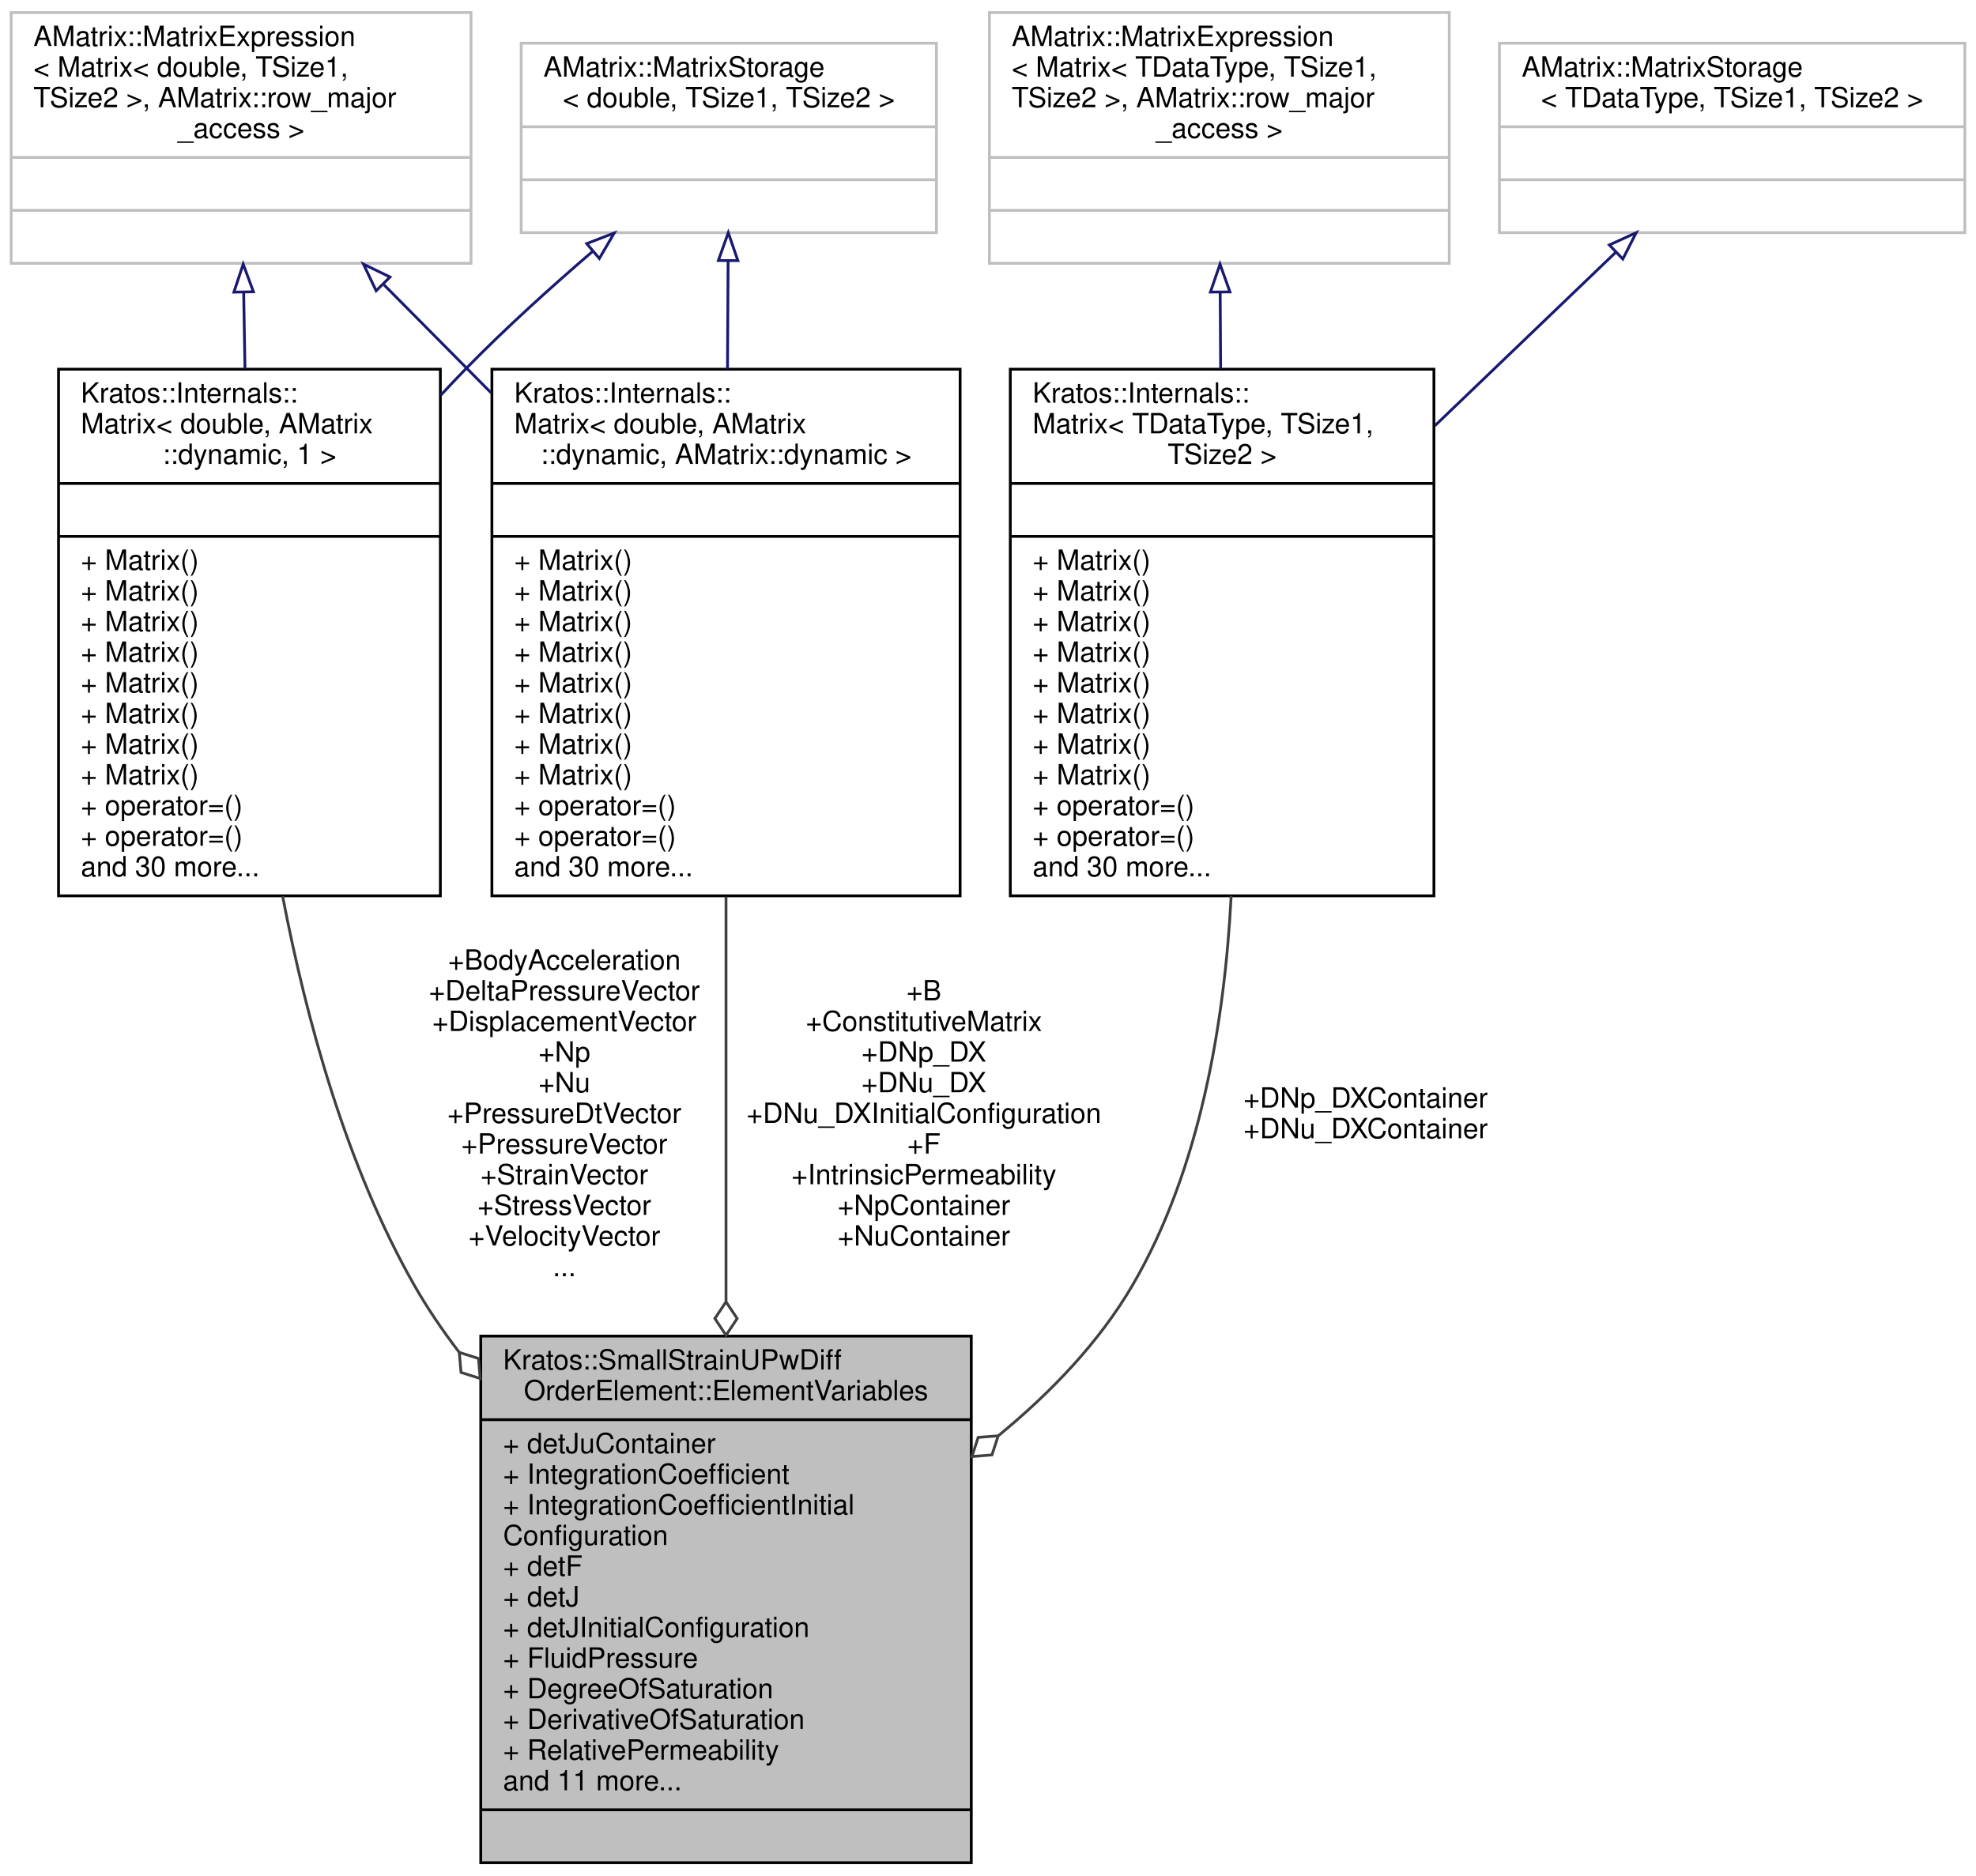
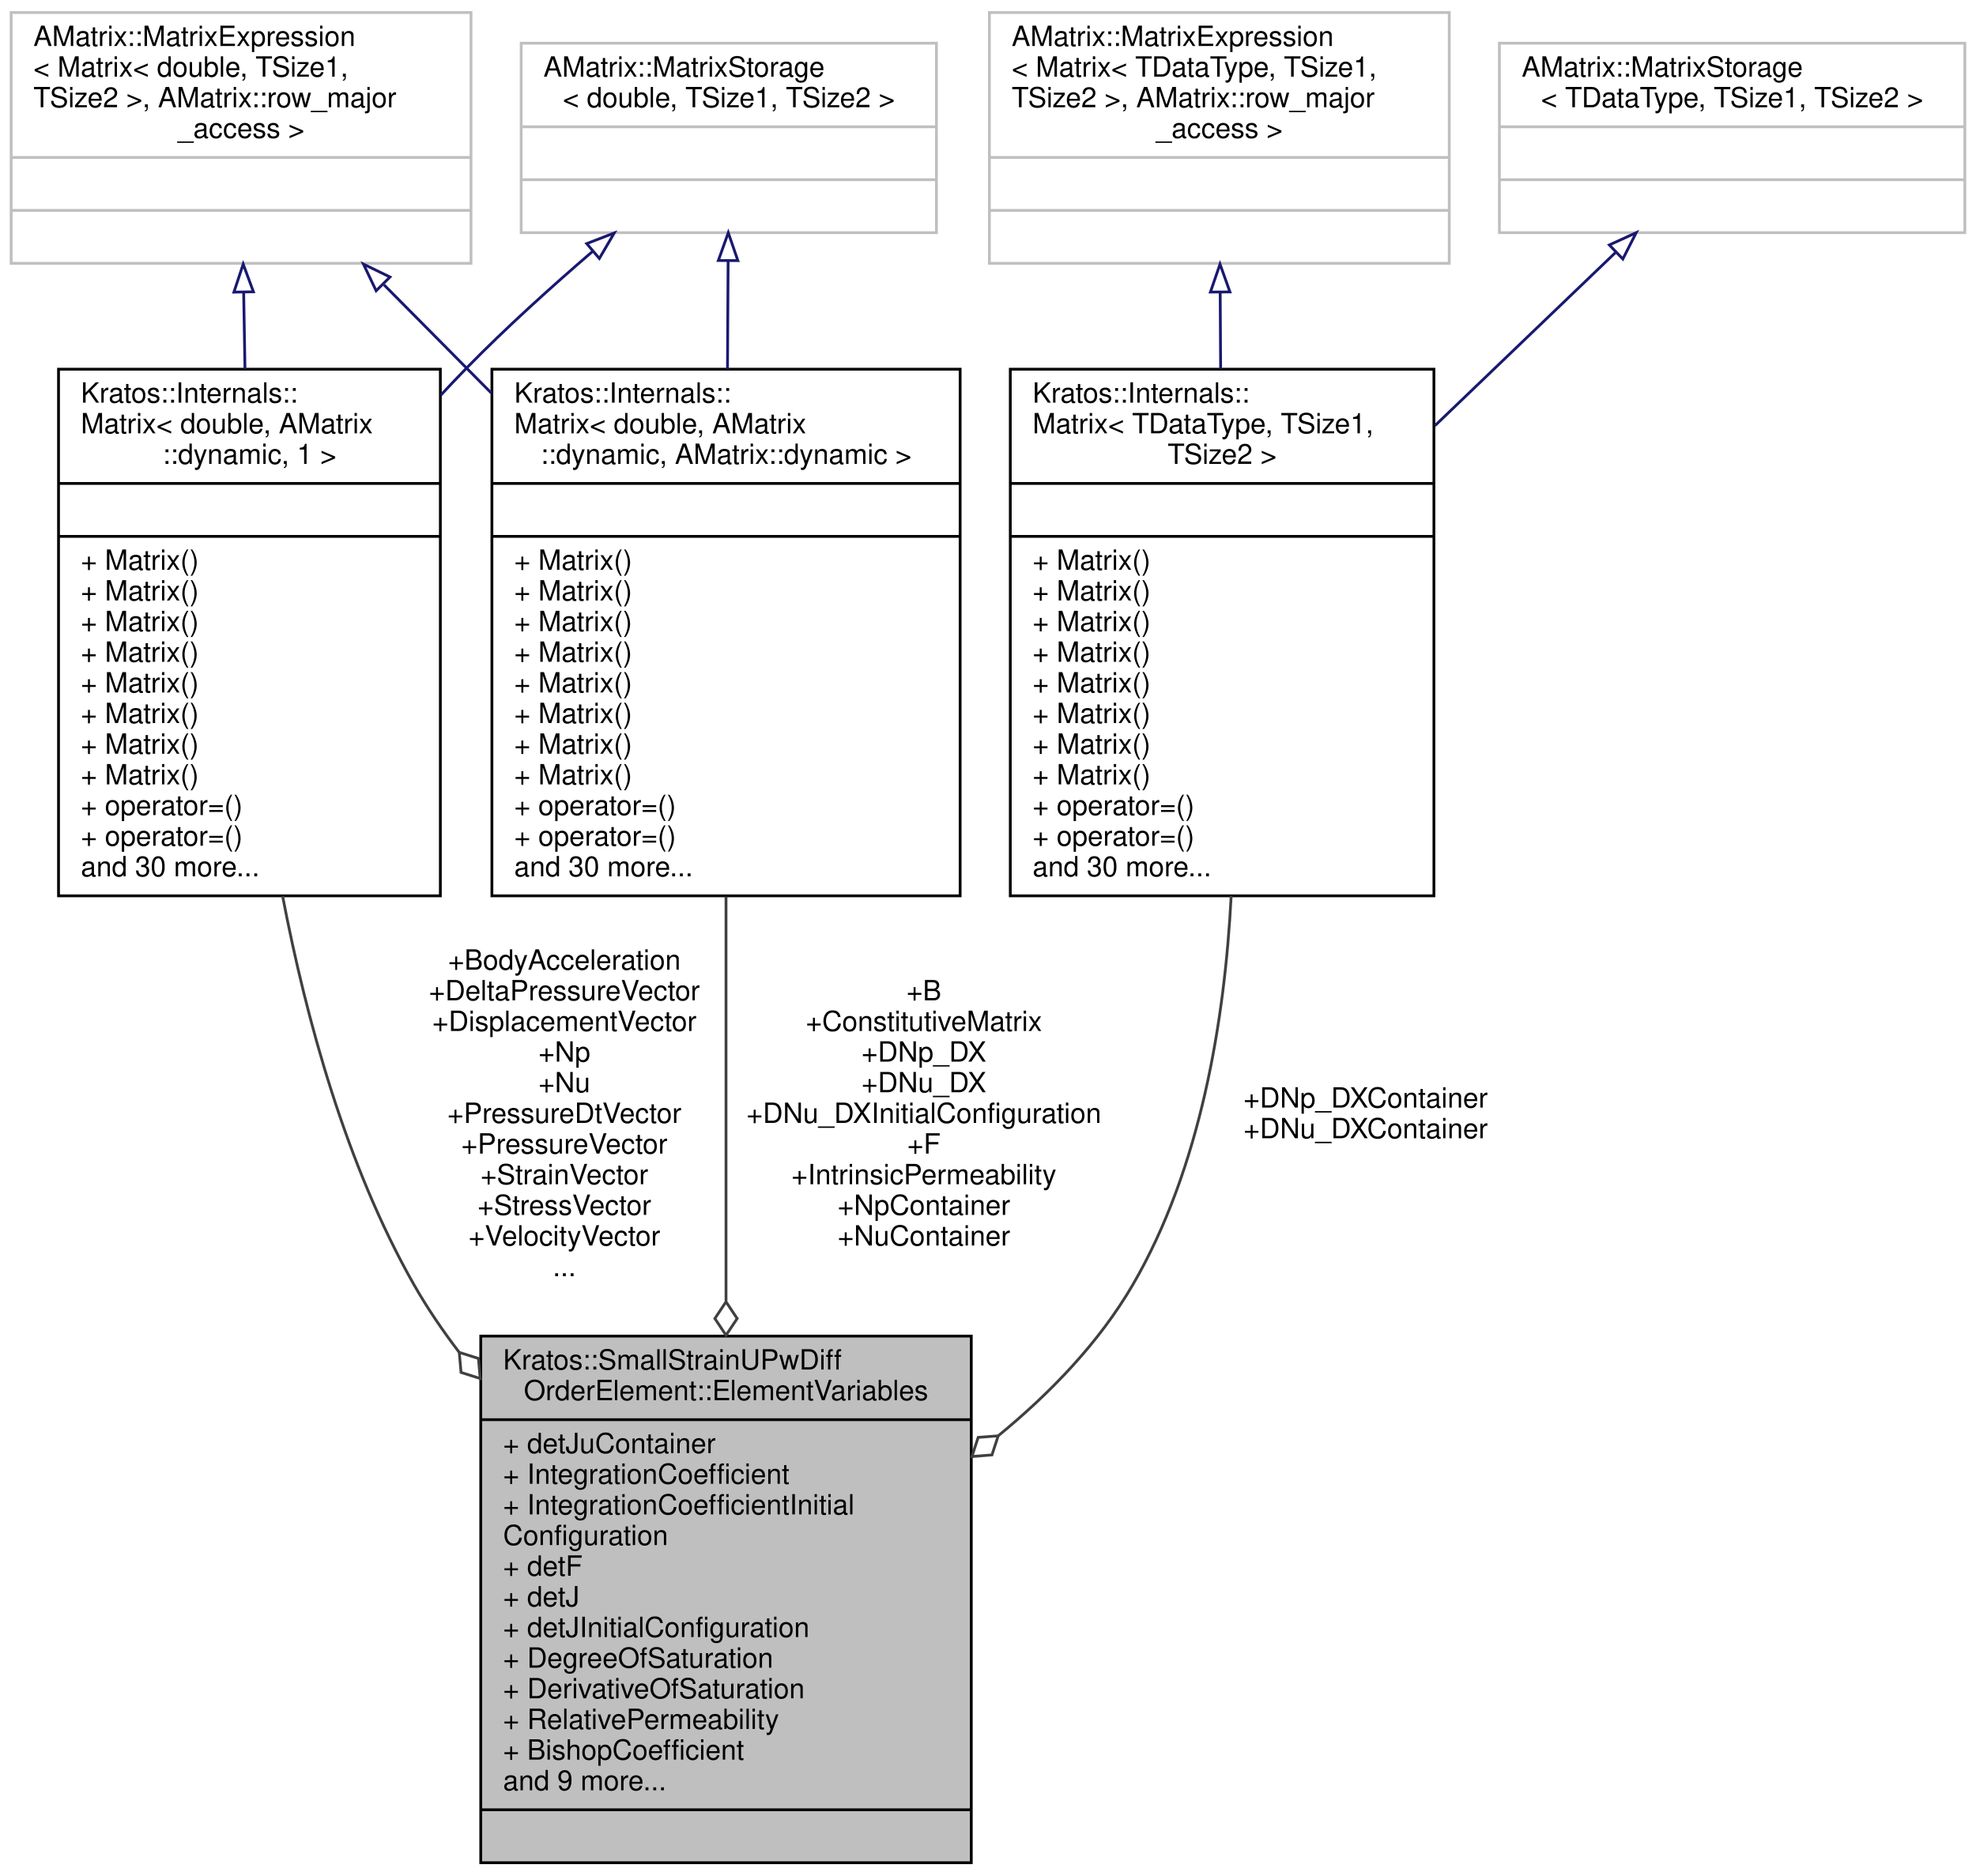
<svg xmlns="http://www.w3.org/2000/svg" xmlns:xlink="http://www.w3.org/1999/xlink" width="709pt" height="673pt" viewBox="0.00 0.00 709.00 673.00">
  <g id="graph0" class="graph" transform="scale(1 1) rotate(0) translate(4 669)">
    <g id="node1" class="node">
      <g id="a_node1">
        <a xlink:title=" ">
          <polygon fill="#bfbfbf" stroke="black" points="168.5,-0.5 168.5,-189.5 344.5,-189.5 344.5,-0.5 168.5,-0.5" />
          <text text-anchor="start" x="176.5" y="-177.5" font-family="Helvetica,sans-Serif" font-size="10.00">Kratos::SmallStrainUPwDiff</text>
          <text text-anchor="middle" x="256.5" y="-166.5" font-family="Helvetica,sans-Serif" font-size="10.00">OrderElement::ElementVariables</text>
          <polyline fill="none" stroke="black" points="168.5,-159.5 344.5,-159.5 " />
          <text text-anchor="start" x="176.5" y="-147.5" font-family="Helvetica,sans-Serif" font-size="10.00">+ detJuContainer</text>
          <text text-anchor="start" x="176.5" y="-136.5" font-family="Helvetica,sans-Serif" font-size="10.00">+ IntegrationCoefficient</text>
          <text text-anchor="start" x="176.5" y="-125.5" font-family="Helvetica,sans-Serif" font-size="10.00">+ IntegrationCoefficientInitial</text>
          <text text-anchor="start" x="176.5" y="-114.5" font-family="Helvetica,sans-Serif" font-size="10.00">Configuration</text>
          <text text-anchor="start" x="176.5" y="-103.5" font-family="Helvetica,sans-Serif" font-size="10.00">+ detF</text>
          <text text-anchor="start" x="176.5" y="-92.5" font-family="Helvetica,sans-Serif" font-size="10.00">+ detJ</text>
          <text text-anchor="start" x="176.5" y="-81.5" font-family="Helvetica,sans-Serif" font-size="10.00">+ detJInitialConfiguration</text>
-           <text text-anchor="start" x="176.5" y="-70.5" font-family="Helvetica,sans-Serif" font-size="10.00">+ FluidPressure</text>
-           <text text-anchor="start" x="176.5" y="-59.5" font-family="Helvetica,sans-Serif" font-size="10.00">+ DegreeOfSaturation</text>
-           <text text-anchor="start" x="176.5" y="-48.5" font-family="Helvetica,sans-Serif" font-size="10.00">+ DerivativeOfSaturation</text>
-           <text text-anchor="start" x="176.5" y="-37.5" font-family="Helvetica,sans-Serif" font-size="10.00">+ RelativePermeability</text>
-           <text text-anchor="start" x="176.5" y="-26.5" font-family="Helvetica,sans-Serif" font-size="10.00">and 11 more...</text>
+           <text text-anchor="start" x="176.5" y="-70.5" font-family="Helvetica,sans-Serif" font-size="10.00">+ DegreeOfSaturation</text>
+           <text text-anchor="start" x="176.5" y="-59.5" font-family="Helvetica,sans-Serif" font-size="10.00">+ DerivativeOfSaturation</text>
+           <text text-anchor="start" x="176.5" y="-48.5" font-family="Helvetica,sans-Serif" font-size="10.00">+ RelativePermeability</text>
+           <text text-anchor="start" x="176.5" y="-37.5" font-family="Helvetica,sans-Serif" font-size="10.00">+ BishopCoefficient</text>
+           <text text-anchor="start" x="176.5" y="-26.5" font-family="Helvetica,sans-Serif" font-size="10.00">and 9 more...</text>
          <polyline fill="none" stroke="black" points="168.5,-19.5 344.5,-19.5 " />
          <text text-anchor="middle" x="256.5" y="-7.5" font-family="Helvetica,sans-Serif" font-size="10.00"> </text>
        </a>
      </g>
    </g>
    <g id="node2" class="node">
      <g id="a_node2">
        <a xlink:href="../../d9/dbb/class_kratos_1_1_internals_1_1_matrix.html" target="_top" xlink:title=" ">
          <polygon fill="none" stroke="black" points="17,-347.5 17,-536.5 154,-536.5 154,-347.5 17,-347.5" />
          <text text-anchor="start" x="25" y="-524.5" font-family="Helvetica,sans-Serif" font-size="10.00">Kratos::Internals::</text>
          <text text-anchor="start" x="25" y="-513.5" font-family="Helvetica,sans-Serif" font-size="10.00">Matrix&lt; double, AMatrix</text>
          <text text-anchor="middle" x="85.5" y="-502.5" font-family="Helvetica,sans-Serif" font-size="10.00">::dynamic, 1 &gt;</text>
          <polyline fill="none" stroke="black" points="17,-495.5 154,-495.5 " />
          <text text-anchor="middle" x="85.5" y="-483.5" font-family="Helvetica,sans-Serif" font-size="10.00"> </text>
          <polyline fill="none" stroke="black" points="17,-476.5 154,-476.5 " />
          <text text-anchor="start" x="25" y="-464.5" font-family="Helvetica,sans-Serif" font-size="10.00">+ Matrix()</text>
          <text text-anchor="start" x="25" y="-453.5" font-family="Helvetica,sans-Serif" font-size="10.00">+ Matrix()</text>
          <text text-anchor="start" x="25" y="-442.5" font-family="Helvetica,sans-Serif" font-size="10.00">+ Matrix()</text>
          <text text-anchor="start" x="25" y="-431.5" font-family="Helvetica,sans-Serif" font-size="10.00">+ Matrix()</text>
          <text text-anchor="start" x="25" y="-420.5" font-family="Helvetica,sans-Serif" font-size="10.00">+ Matrix()</text>
          <text text-anchor="start" x="25" y="-409.5" font-family="Helvetica,sans-Serif" font-size="10.00">+ Matrix()</text>
          <text text-anchor="start" x="25" y="-398.5" font-family="Helvetica,sans-Serif" font-size="10.00">+ Matrix()</text>
          <text text-anchor="start" x="25" y="-387.5" font-family="Helvetica,sans-Serif" font-size="10.00">+ Matrix()</text>
          <text text-anchor="start" x="25" y="-376.5" font-family="Helvetica,sans-Serif" font-size="10.00">+ operator=()</text>
          <text text-anchor="start" x="25" y="-365.5" font-family="Helvetica,sans-Serif" font-size="10.00">+ operator=()</text>
          <text text-anchor="start" x="25" y="-354.5" font-family="Helvetica,sans-Serif" font-size="10.00">and 30 more...</text>
        </a>
      </g>
    </g>
    <g id="edge1" class="edge">
      <path fill="none" stroke="#404040" d="M97.41,-347.35C105.92,-302.99 120.33,-250.54 144.5,-208 149.23,-199.67 154.75,-191.54 160.75,-183.69" />
      <polygon fill="none" stroke="#404040" points="160.79,-183.65 161.42,-176.46 168.3,-174.28 167.67,-181.47 160.79,-183.65" />
      <text text-anchor="middle" x="198.5" y="-321" font-family="Helvetica,sans-Serif" font-size="10.00"> +BodyAcceleration</text>
      <text text-anchor="middle" x="198.5" y="-310" font-family="Helvetica,sans-Serif" font-size="10.00">+DeltaPressureVector</text>
      <text text-anchor="middle" x="198.5" y="-299" font-family="Helvetica,sans-Serif" font-size="10.00">+DisplacementVector</text>
      <text text-anchor="middle" x="198.5" y="-288" font-family="Helvetica,sans-Serif" font-size="10.00">+Np</text>
      <text text-anchor="middle" x="198.5" y="-277" font-family="Helvetica,sans-Serif" font-size="10.00">+Nu</text>
      <text text-anchor="middle" x="198.5" y="-266" font-family="Helvetica,sans-Serif" font-size="10.00">+PressureDtVector</text>
      <text text-anchor="middle" x="198.5" y="-255" font-family="Helvetica,sans-Serif" font-size="10.00">+PressureVector</text>
      <text text-anchor="middle" x="198.5" y="-244" font-family="Helvetica,sans-Serif" font-size="10.00">+StrainVector</text>
      <text text-anchor="middle" x="198.5" y="-233" font-family="Helvetica,sans-Serif" font-size="10.00">+StressVector</text>
      <text text-anchor="middle" x="198.5" y="-222" font-family="Helvetica,sans-Serif" font-size="10.00">+VelocityVector</text>
      <text text-anchor="middle" x="198.5" y="-211" font-family="Helvetica,sans-Serif" font-size="10.00">...</text>
    </g>
    <g id="node3" class="node">
      <g id="a_node3">
        <a xlink:title=" ">
          <polygon fill="none" stroke="#bfbfbf" points="0,-574.5 0,-664.5 165,-664.5 165,-574.5 0,-574.5" />
          <text text-anchor="start" x="8" y="-652.5" font-family="Helvetica,sans-Serif" font-size="10.00">AMatrix::MatrixExpression</text>
          <text text-anchor="start" x="8" y="-641.5" font-family="Helvetica,sans-Serif" font-size="10.00">&lt; Matrix&lt; double, TSize1,</text>
          <text text-anchor="start" x="8" y="-630.5" font-family="Helvetica,sans-Serif" font-size="10.00"> TSize2 &gt;, AMatrix::row_major</text>
          <text text-anchor="middle" x="82.5" y="-619.5" font-family="Helvetica,sans-Serif" font-size="10.00">_access &gt;</text>
          <polyline fill="none" stroke="#bfbfbf" points="0,-612.5 165,-612.5 " />
          <text text-anchor="middle" x="82.5" y="-600.5" font-family="Helvetica,sans-Serif" font-size="10.00"> </text>
          <polyline fill="none" stroke="#bfbfbf" points="0,-593.5 165,-593.5 " />
          <text text-anchor="middle" x="82.5" y="-581.5" font-family="Helvetica,sans-Serif" font-size="10.00"> </text>
        </a>
      </g>
    </g>
    <g id="edge2" class="edge">
      <path fill="none" stroke="midnightblue" d="M83.43,-564.15C83.58,-555.35 83.74,-546.03 83.9,-536.61" />
      <polygon fill="none" stroke="midnightblue" points="79.93,-564.16 83.26,-574.21 86.93,-564.28 79.93,-564.16" />
    </g>
    <g id="node8" class="node">
      <g id="a_node8">
        <a xlink:href="../../d9/dbb/class_kratos_1_1_internals_1_1_matrix.html" target="_top" xlink:title=" ">
          <polygon fill="none" stroke="black" points="172.5,-347.5 172.5,-536.5 340.5,-536.5 340.5,-347.5 172.5,-347.5" />
          <text text-anchor="start" x="180.5" y="-524.5" font-family="Helvetica,sans-Serif" font-size="10.00">Kratos::Internals::</text>
          <text text-anchor="start" x="180.5" y="-513.5" font-family="Helvetica,sans-Serif" font-size="10.00">Matrix&lt; double, AMatrix</text>
          <text text-anchor="middle" x="256.5" y="-502.5" font-family="Helvetica,sans-Serif" font-size="10.00">::dynamic, AMatrix::dynamic &gt;</text>
          <polyline fill="none" stroke="black" points="172.5,-495.5 340.5,-495.5 " />
          <text text-anchor="middle" x="256.5" y="-483.5" font-family="Helvetica,sans-Serif" font-size="10.00"> </text>
          <polyline fill="none" stroke="black" points="172.5,-476.5 340.5,-476.5 " />
          <text text-anchor="start" x="180.5" y="-464.5" font-family="Helvetica,sans-Serif" font-size="10.00">+ Matrix()</text>
          <text text-anchor="start" x="180.5" y="-453.5" font-family="Helvetica,sans-Serif" font-size="10.00">+ Matrix()</text>
          <text text-anchor="start" x="180.5" y="-442.5" font-family="Helvetica,sans-Serif" font-size="10.00">+ Matrix()</text>
          <text text-anchor="start" x="180.5" y="-431.5" font-family="Helvetica,sans-Serif" font-size="10.00">+ Matrix()</text>
          <text text-anchor="start" x="180.5" y="-420.5" font-family="Helvetica,sans-Serif" font-size="10.00">+ Matrix()</text>
          <text text-anchor="start" x="180.5" y="-409.5" font-family="Helvetica,sans-Serif" font-size="10.00">+ Matrix()</text>
          <text text-anchor="start" x="180.5" y="-398.5" font-family="Helvetica,sans-Serif" font-size="10.00">+ Matrix()</text>
          <text text-anchor="start" x="180.5" y="-387.5" font-family="Helvetica,sans-Serif" font-size="10.00">+ Matrix()</text>
          <text text-anchor="start" x="180.5" y="-376.5" font-family="Helvetica,sans-Serif" font-size="10.00">+ operator=()</text>
          <text text-anchor="start" x="180.5" y="-365.5" font-family="Helvetica,sans-Serif" font-size="10.00">+ operator=()</text>
          <text text-anchor="start" x="180.5" y="-354.5" font-family="Helvetica,sans-Serif" font-size="10.00">and 30 more...</text>
        </a>
      </g>
    </g>
    <g id="edge8" class="edge">
      <path fill="none" stroke="midnightblue" d="M133.79,-566.77C145.89,-554.56 159.11,-541.23 172.25,-527.98" />
      <polygon fill="none" stroke="midnightblue" points="130.96,-564.65 126.41,-574.21 135.93,-569.58 130.96,-564.65" />
    </g>
    <g id="node4" class="node">
      <g id="a_node4">
        <a xlink:title=" ">
          <polygon fill="none" stroke="#bfbfbf" points="183,-585.5 183,-653.5 332,-653.5 332,-585.5 183,-585.5" />
          <text text-anchor="start" x="191" y="-641.5" font-family="Helvetica,sans-Serif" font-size="10.00">AMatrix::MatrixStorage</text>
          <text text-anchor="middle" x="257.5" y="-630.5" font-family="Helvetica,sans-Serif" font-size="10.00">&lt; double, TSize1, TSize2 &gt;</text>
          <polyline fill="none" stroke="#bfbfbf" points="183,-623.5 332,-623.5 " />
          <text text-anchor="middle" x="257.5" y="-611.5" font-family="Helvetica,sans-Serif" font-size="10.00"> </text>
          <polyline fill="none" stroke="#bfbfbf" points="183,-604.5 332,-604.5 " />
          <text text-anchor="middle" x="257.5" y="-592.5" font-family="Helvetica,sans-Serif" font-size="10.00"> </text>
        </a>
      </g>
    </g>
    <g id="edge3" class="edge">
      <path fill="none" stroke="midnightblue" d="M208.7,-578.84C193.73,-565.98 177.52,-551.33 163.5,-537 160.39,-533.82 157.26,-530.52 154.14,-527.16" />
      <polygon fill="none" stroke="midnightblue" points="206.52,-581.57 216.4,-585.39 211.05,-576.24 206.52,-581.57" />
    </g>
    <g id="edge9" class="edge">
      <path fill="none" stroke="midnightblue" d="M257.25,-575.46C257.19,-563.56 257.11,-550.17 257.03,-536.6" />
      <polygon fill="none" stroke="midnightblue" points="253.75,-575.51 257.31,-585.49 260.75,-575.47 253.75,-575.51" />
    </g>
    <g id="node5" class="node">
      <g id="a_node5">
        <a xlink:href="../../d9/dbb/class_kratos_1_1_internals_1_1_matrix.html" target="_top" xlink:title=" ">
          <polygon fill="none" stroke="black" points="358.5,-347.5 358.5,-536.5 510.5,-536.5 510.5,-347.5 358.5,-347.5" />
          <text text-anchor="start" x="366.5" y="-524.5" font-family="Helvetica,sans-Serif" font-size="10.00">Kratos::Internals::</text>
          <text text-anchor="start" x="366.5" y="-513.5" font-family="Helvetica,sans-Serif" font-size="10.00">Matrix&lt; TDataType, TSize1,</text>
          <text text-anchor="middle" x="434.5" y="-502.5" font-family="Helvetica,sans-Serif" font-size="10.00"> TSize2 &gt;</text>
          <polyline fill="none" stroke="black" points="358.5,-495.5 510.5,-495.5 " />
          <text text-anchor="middle" x="434.5" y="-483.5" font-family="Helvetica,sans-Serif" font-size="10.00"> </text>
          <polyline fill="none" stroke="black" points="358.5,-476.5 510.5,-476.5 " />
          <text text-anchor="start" x="366.5" y="-464.5" font-family="Helvetica,sans-Serif" font-size="10.00">+ Matrix()</text>
          <text text-anchor="start" x="366.5" y="-453.5" font-family="Helvetica,sans-Serif" font-size="10.00">+ Matrix()</text>
          <text text-anchor="start" x="366.5" y="-442.5" font-family="Helvetica,sans-Serif" font-size="10.00">+ Matrix()</text>
          <text text-anchor="start" x="366.5" y="-431.5" font-family="Helvetica,sans-Serif" font-size="10.00">+ Matrix()</text>
          <text text-anchor="start" x="366.5" y="-420.5" font-family="Helvetica,sans-Serif" font-size="10.00">+ Matrix()</text>
          <text text-anchor="start" x="366.5" y="-409.5" font-family="Helvetica,sans-Serif" font-size="10.00">+ Matrix()</text>
          <text text-anchor="start" x="366.5" y="-398.5" font-family="Helvetica,sans-Serif" font-size="10.00">+ Matrix()</text>
          <text text-anchor="start" x="366.5" y="-387.5" font-family="Helvetica,sans-Serif" font-size="10.00">+ Matrix()</text>
          <text text-anchor="start" x="366.5" y="-376.5" font-family="Helvetica,sans-Serif" font-size="10.00">+ operator=()</text>
          <text text-anchor="start" x="366.5" y="-365.5" font-family="Helvetica,sans-Serif" font-size="10.00">+ operator=()</text>
          <text text-anchor="start" x="366.5" y="-354.5" font-family="Helvetica,sans-Serif" font-size="10.00">and 30 more...</text>
        </a>
      </g>
    </g>
    <g id="edge4" class="edge">
      <path fill="none" stroke="#404040" d="M437.75,-347.47C435.44,-302.64 426.76,-249.74 402.5,-208 390.48,-187.33 373.01,-169.17 354.3,-153.82" />
      <polygon fill="none" stroke="#404040" points="354.16,-153.71 346.97,-153.14 344.74,-146.28 351.92,-146.85 354.16,-153.71" />
      <text text-anchor="middle" x="486" y="-271.5" font-family="Helvetica,sans-Serif" font-size="10.00"> +DNp_DXContainer</text>
      <text text-anchor="middle" x="486" y="-260.5" font-family="Helvetica,sans-Serif" font-size="10.00">+DNu_DXContainer</text>
    </g>
    <g id="node6" class="node">
      <g id="a_node6">
        <a xlink:title=" ">
          <polygon fill="none" stroke="#bfbfbf" points="351,-574.5 351,-664.5 516,-664.5 516,-574.5 351,-574.5" />
          <text text-anchor="start" x="359" y="-652.5" font-family="Helvetica,sans-Serif" font-size="10.00">AMatrix::MatrixExpression</text>
          <text text-anchor="start" x="359" y="-641.5" font-family="Helvetica,sans-Serif" font-size="10.00">&lt; Matrix&lt; TDataType, TSize1,</text>
          <text text-anchor="start" x="359" y="-630.5" font-family="Helvetica,sans-Serif" font-size="10.00"> TSize2 &gt;, AMatrix::row_major</text>
          <text text-anchor="middle" x="433.5" y="-619.5" font-family="Helvetica,sans-Serif" font-size="10.00">_access &gt;</text>
          <polyline fill="none" stroke="#bfbfbf" points="351,-612.5 516,-612.5 " />
          <text text-anchor="middle" x="433.5" y="-600.5" font-family="Helvetica,sans-Serif" font-size="10.00"> </text>
          <polyline fill="none" stroke="#bfbfbf" points="351,-593.5 516,-593.5 " />
          <text text-anchor="middle" x="433.5" y="-581.5" font-family="Helvetica,sans-Serif" font-size="10.00"> </text>
        </a>
      </g>
    </g>
    <g id="edge5" class="edge">
      <path fill="none" stroke="midnightblue" d="M433.81,-564.15C433.86,-555.35 433.91,-546.03 433.97,-536.61" />
      <polygon fill="none" stroke="midnightblue" points="430.31,-564.19 433.75,-574.21 437.31,-564.23 430.31,-564.19" />
    </g>
    <g id="node7" class="node">
      <g id="a_node7">
        <a xlink:title=" ">
          <polygon fill="none" stroke="#bfbfbf" points="534,-585.5 534,-653.5 701,-653.5 701,-585.5 534,-585.5" />
          <text text-anchor="start" x="542" y="-641.5" font-family="Helvetica,sans-Serif" font-size="10.00">AMatrix::MatrixStorage</text>
          <text text-anchor="middle" x="617.5" y="-630.5" font-family="Helvetica,sans-Serif" font-size="10.00">&lt; TDataType, TSize1, TSize2 &gt;</text>
          <polyline fill="none" stroke="#bfbfbf" points="534,-623.5 701,-623.5 " />
          <text text-anchor="middle" x="617.5" y="-611.5" font-family="Helvetica,sans-Serif" font-size="10.00"> </text>
          <polyline fill="none" stroke="#bfbfbf" points="534,-604.5 701,-604.5 " />
          <text text-anchor="middle" x="617.5" y="-592.5" font-family="Helvetica,sans-Serif" font-size="10.00"> </text>
        </a>
      </g>
    </g>
    <g id="edge6" class="edge">
      <path fill="none" stroke="midnightblue" d="M575.66,-578.38C556.45,-559.95 533.04,-537.5 510.86,-516.23" />
      <polygon fill="none" stroke="midnightblue" points="573.44,-581.09 583.08,-585.49 578.28,-576.04 573.44,-581.09" />
    </g>
    <g id="edge7" class="edge">
      <path fill="none" stroke="#404040" d="M256.5,-347.18C256.5,-302.31 256.5,-248.39 256.5,-202.03" />
      <polygon fill="none" stroke="#404040" points="256.5,-201.8 252.5,-195.8 256.5,-189.8 260.5,-195.8 256.5,-201.8" />
      <text text-anchor="middle" x="327.5" y="-310" font-family="Helvetica,sans-Serif" font-size="10.00"> +B</text>
      <text text-anchor="middle" x="327.5" y="-299" font-family="Helvetica,sans-Serif" font-size="10.00">+ConstitutiveMatrix</text>
      <text text-anchor="middle" x="327.5" y="-288" font-family="Helvetica,sans-Serif" font-size="10.00">+DNp_DX</text>
      <text text-anchor="middle" x="327.5" y="-277" font-family="Helvetica,sans-Serif" font-size="10.00">+DNu_DX</text>
      <text text-anchor="middle" x="327.5" y="-266" font-family="Helvetica,sans-Serif" font-size="10.00">+DNu_DXInitialConfiguration</text>
      <text text-anchor="middle" x="327.5" y="-255" font-family="Helvetica,sans-Serif" font-size="10.00">+F</text>
      <text text-anchor="middle" x="327.5" y="-244" font-family="Helvetica,sans-Serif" font-size="10.00">+IntrinsicPermeability</text>
      <text text-anchor="middle" x="327.5" y="-233" font-family="Helvetica,sans-Serif" font-size="10.00">+NpContainer</text>
      <text text-anchor="middle" x="327.5" y="-222" font-family="Helvetica,sans-Serif" font-size="10.00">+NuContainer</text>
    </g>
  </g>
</svg>
